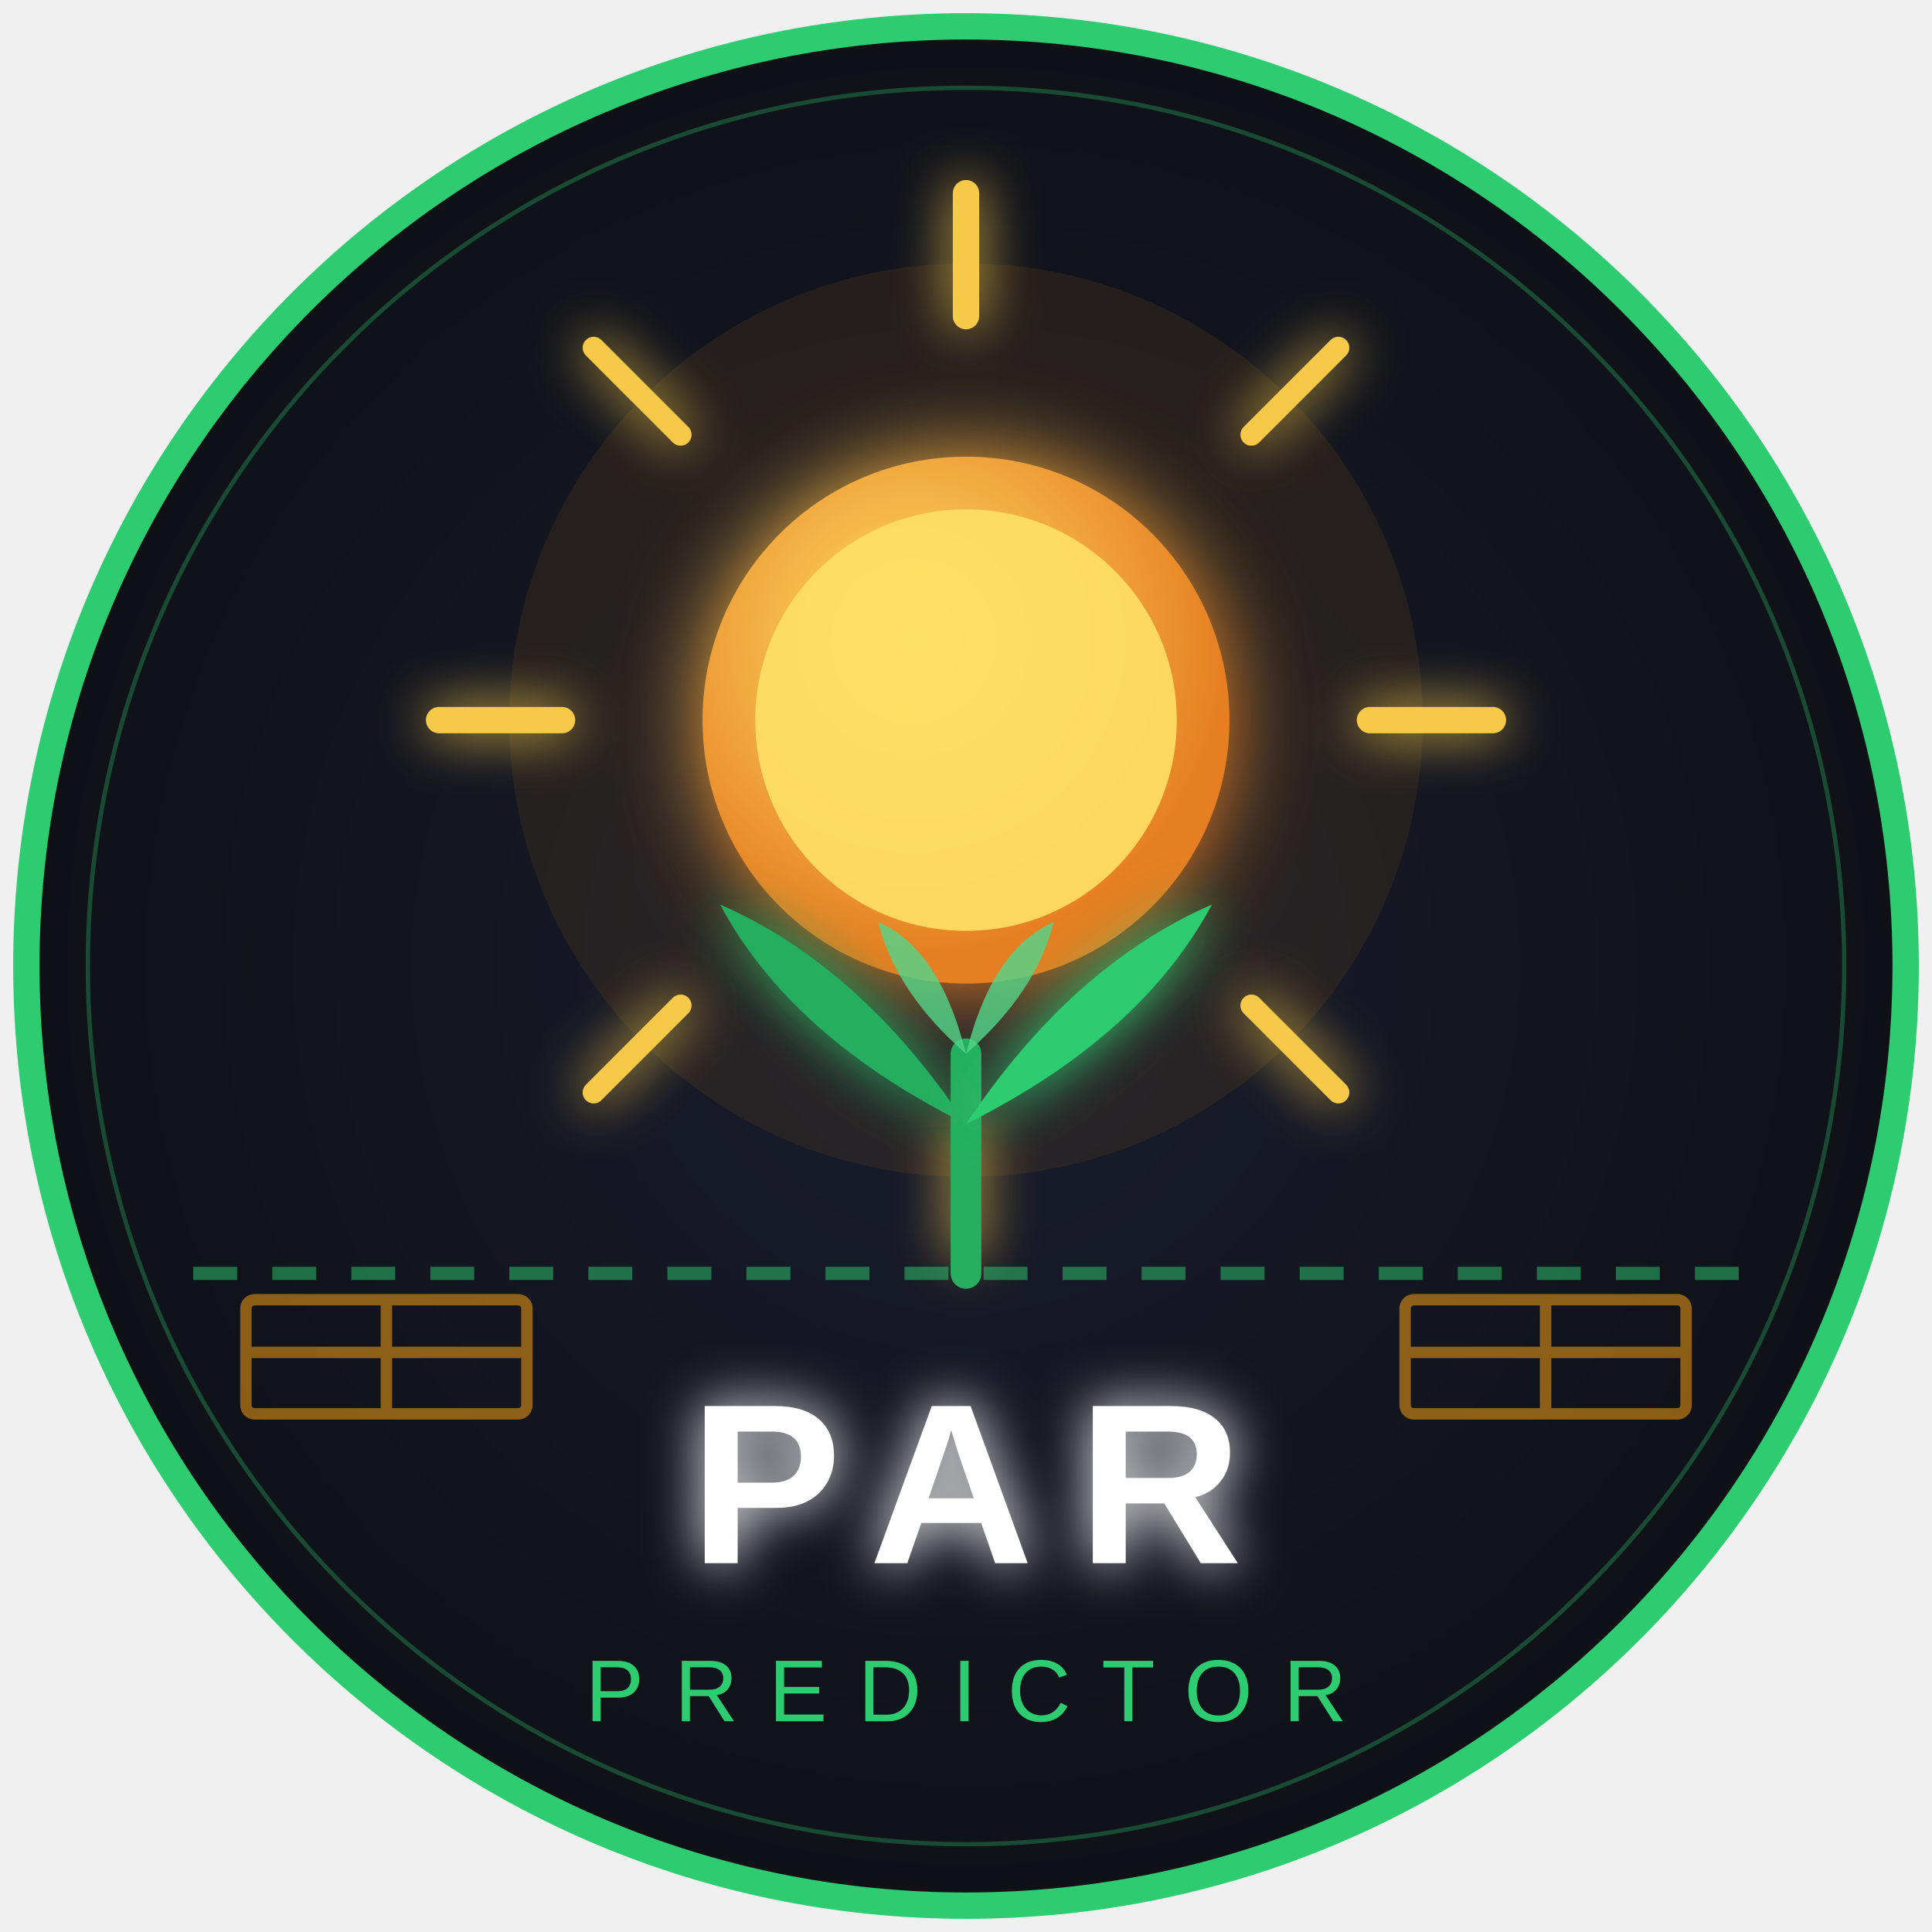
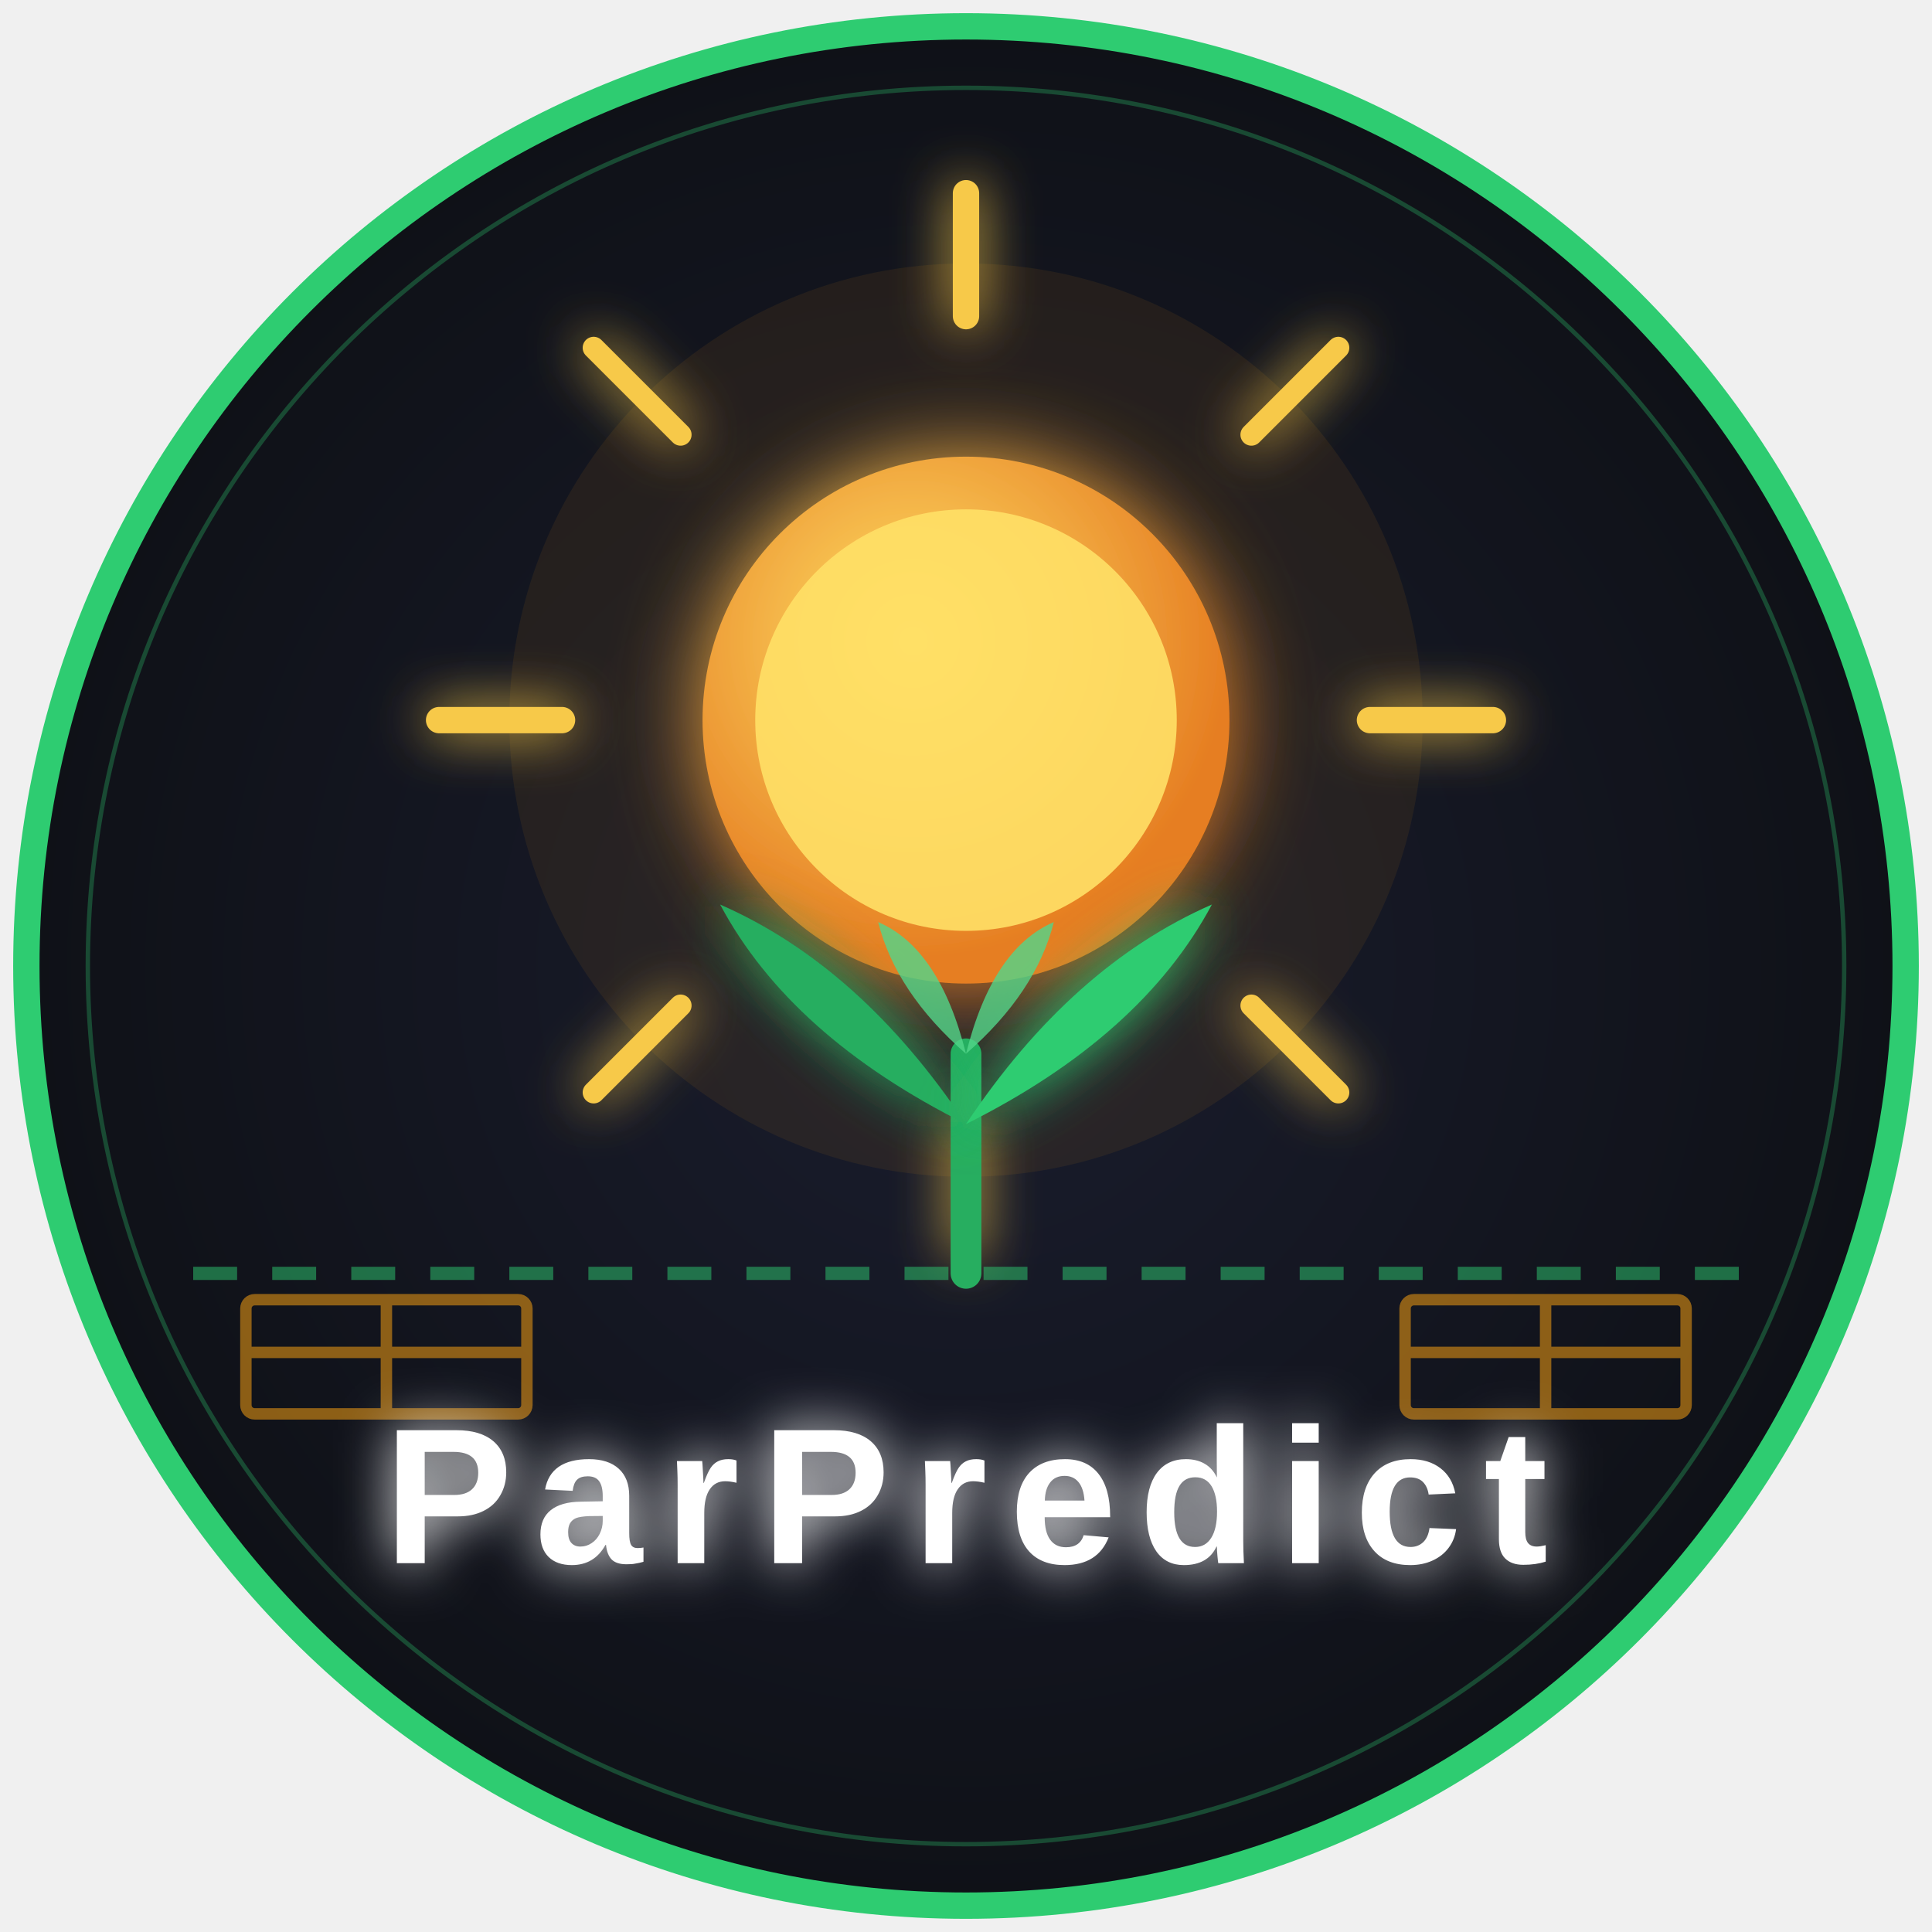
<svg xmlns="http://www.w3.org/2000/svg" viewBox="0 0 220 220" width="140" height="140">
  <defs>
    <radialGradient id="bgGrad" cx="50%" cy="50%" r="50%">
      <stop offset="0%" stop-color="#1a1d2e" />
      <stop offset="100%" stop-color="#0f1117" />
    </radialGradient>
    <radialGradient id="sunGrad" cx="40%" cy="35%" r="60%">
      <stop offset="0%" stop-color="#ffe066" />
      <stop offset="100%" stop-color="#e67e22" />
    </radialGradient>
    <filter id="glow" x="-40%" y="-40%" width="180%" height="180%">
      <feGaussianBlur stdDeviation="3" result="blur" />
      <feMerge>
        <feMergeNode in="blur" />
        <feMergeNode in="SourceGraphic" />
      </feMerge>
    </filter>
    <filter id="softglow" x="-20%" y="-20%" width="140%" height="140%">
      <feGaussianBlur stdDeviation="5" result="blur" />
      <feMerge>
        <feMergeNode in="blur" />
        <feMergeNode in="SourceGraphic" />
      </feMerge>
    </filter>
  </defs>
  <circle cx="110" cy="110" r="107" fill="url(#bgGrad)" stroke="#2ecc71" stroke-width="3" />
  <circle cx="110" cy="110" r="100" fill="none" stroke="#2ecc71" stroke-width="0.5" opacity="0.3" />
  <circle cx="110" cy="82" r="52" fill="#f39c12" opacity="0.08" />
  <g transform="translate(110,82)" filter="url(#glow)" stroke="#f7c948" stroke-linecap="round">
    <line x1="0" y1="-46" x2="0" y2="-60" stroke-width="3" />
    <line x1="32.5" y1="-32.5" x2="42.4" y2="-42.4" stroke-width="2.5" />
    <line x1="46" y1="0" x2="60" y2="0" stroke-width="3" />
    <line x1="32.5" y1="32.5" x2="42.4" y2="42.4" stroke-width="2.5" />
    <line x1="0" y1="46" x2="0" y2="60" stroke-width="3" />
    <line x1="-32.5" y1="32.5" x2="-42.4" y2="42.4" stroke-width="2.5" />
    <line x1="-46" y1="0" x2="-60" y2="0" stroke-width="3" />
    <line x1="-32.5" y1="-32.5" x2="-42.4" y2="-42.4" stroke-width="2.5" />
  </g>
  <circle cx="110" cy="82" r="30" fill="url(#sunGrad)" filter="url(#softglow)" />
  <circle cx="110" cy="82" r="24" fill="#ffe066" opacity="0.9" />
  <line x1="22" y1="145" x2="198" y2="145" stroke="#2ecc71" stroke-width="1.5" opacity="0.5" stroke-dasharray="5,4" />
  <g opacity="0.55" stroke="#f39c12" stroke-width="1.3" fill="none">
    <rect x="28" y="148" width="32" height="13" rx="1" />
    <line x1="44" y1="148" x2="44" y2="161" />
    <line x1="28" y1="154" x2="60" y2="154" />
  </g>
  <g opacity="0.55" stroke="#f39c12" stroke-width="1.3" fill="none">
    <rect x="160" y="148" width="32" height="13" rx="1" />
    <line x1="176" y1="148" x2="176" y2="161" />
    <line x1="160" y1="154" x2="192" y2="154" />
  </g>
  <line x1="110" y1="145" x2="110" y2="120" stroke="#27ae60" stroke-width="3.5" stroke-linecap="round" />
  <path d="M110,128 Q90,118 82,103 Q98,110 110,128" fill="#27ae60" filter="url(#glow)" />
  <path d="M110,128 Q130,118 138,103 Q122,110 110,128" fill="#2ecc71" filter="url(#glow)" />
  <path d="M110,120 Q102,113 100,105 Q107,108 110,120" fill="#52d68a" opacity="0.8" />
  <path d="M110,120 Q118,113 120,105 Q113,108 110,120" fill="#52d68a" opacity="0.8" />
-   <text x="110" y="178" text-anchor="middle" font-family="'Segoe UI',Arial,sans-serif" font-weight="900" font-size="26" fill="#ffffff" letter-spacing="5" filter="url(#glow)">PAR</text>
-   <text x="110" y="196" text-anchor="middle" font-family="'Segoe UI',Arial,sans-serif" font-weight="400" font-size="10" fill="#2ecc71" letter-spacing="3.5">PREDICTOR</text>
+   <text x="110" y="178" text-anchor="middle" font-family="'Segoe UI',Arial,sans-serif" font-weight="900" font-size="22" fill="#ffffff" letter-spacing="2.5" filter="url(#glow)">ParPredict</text>
</svg>
